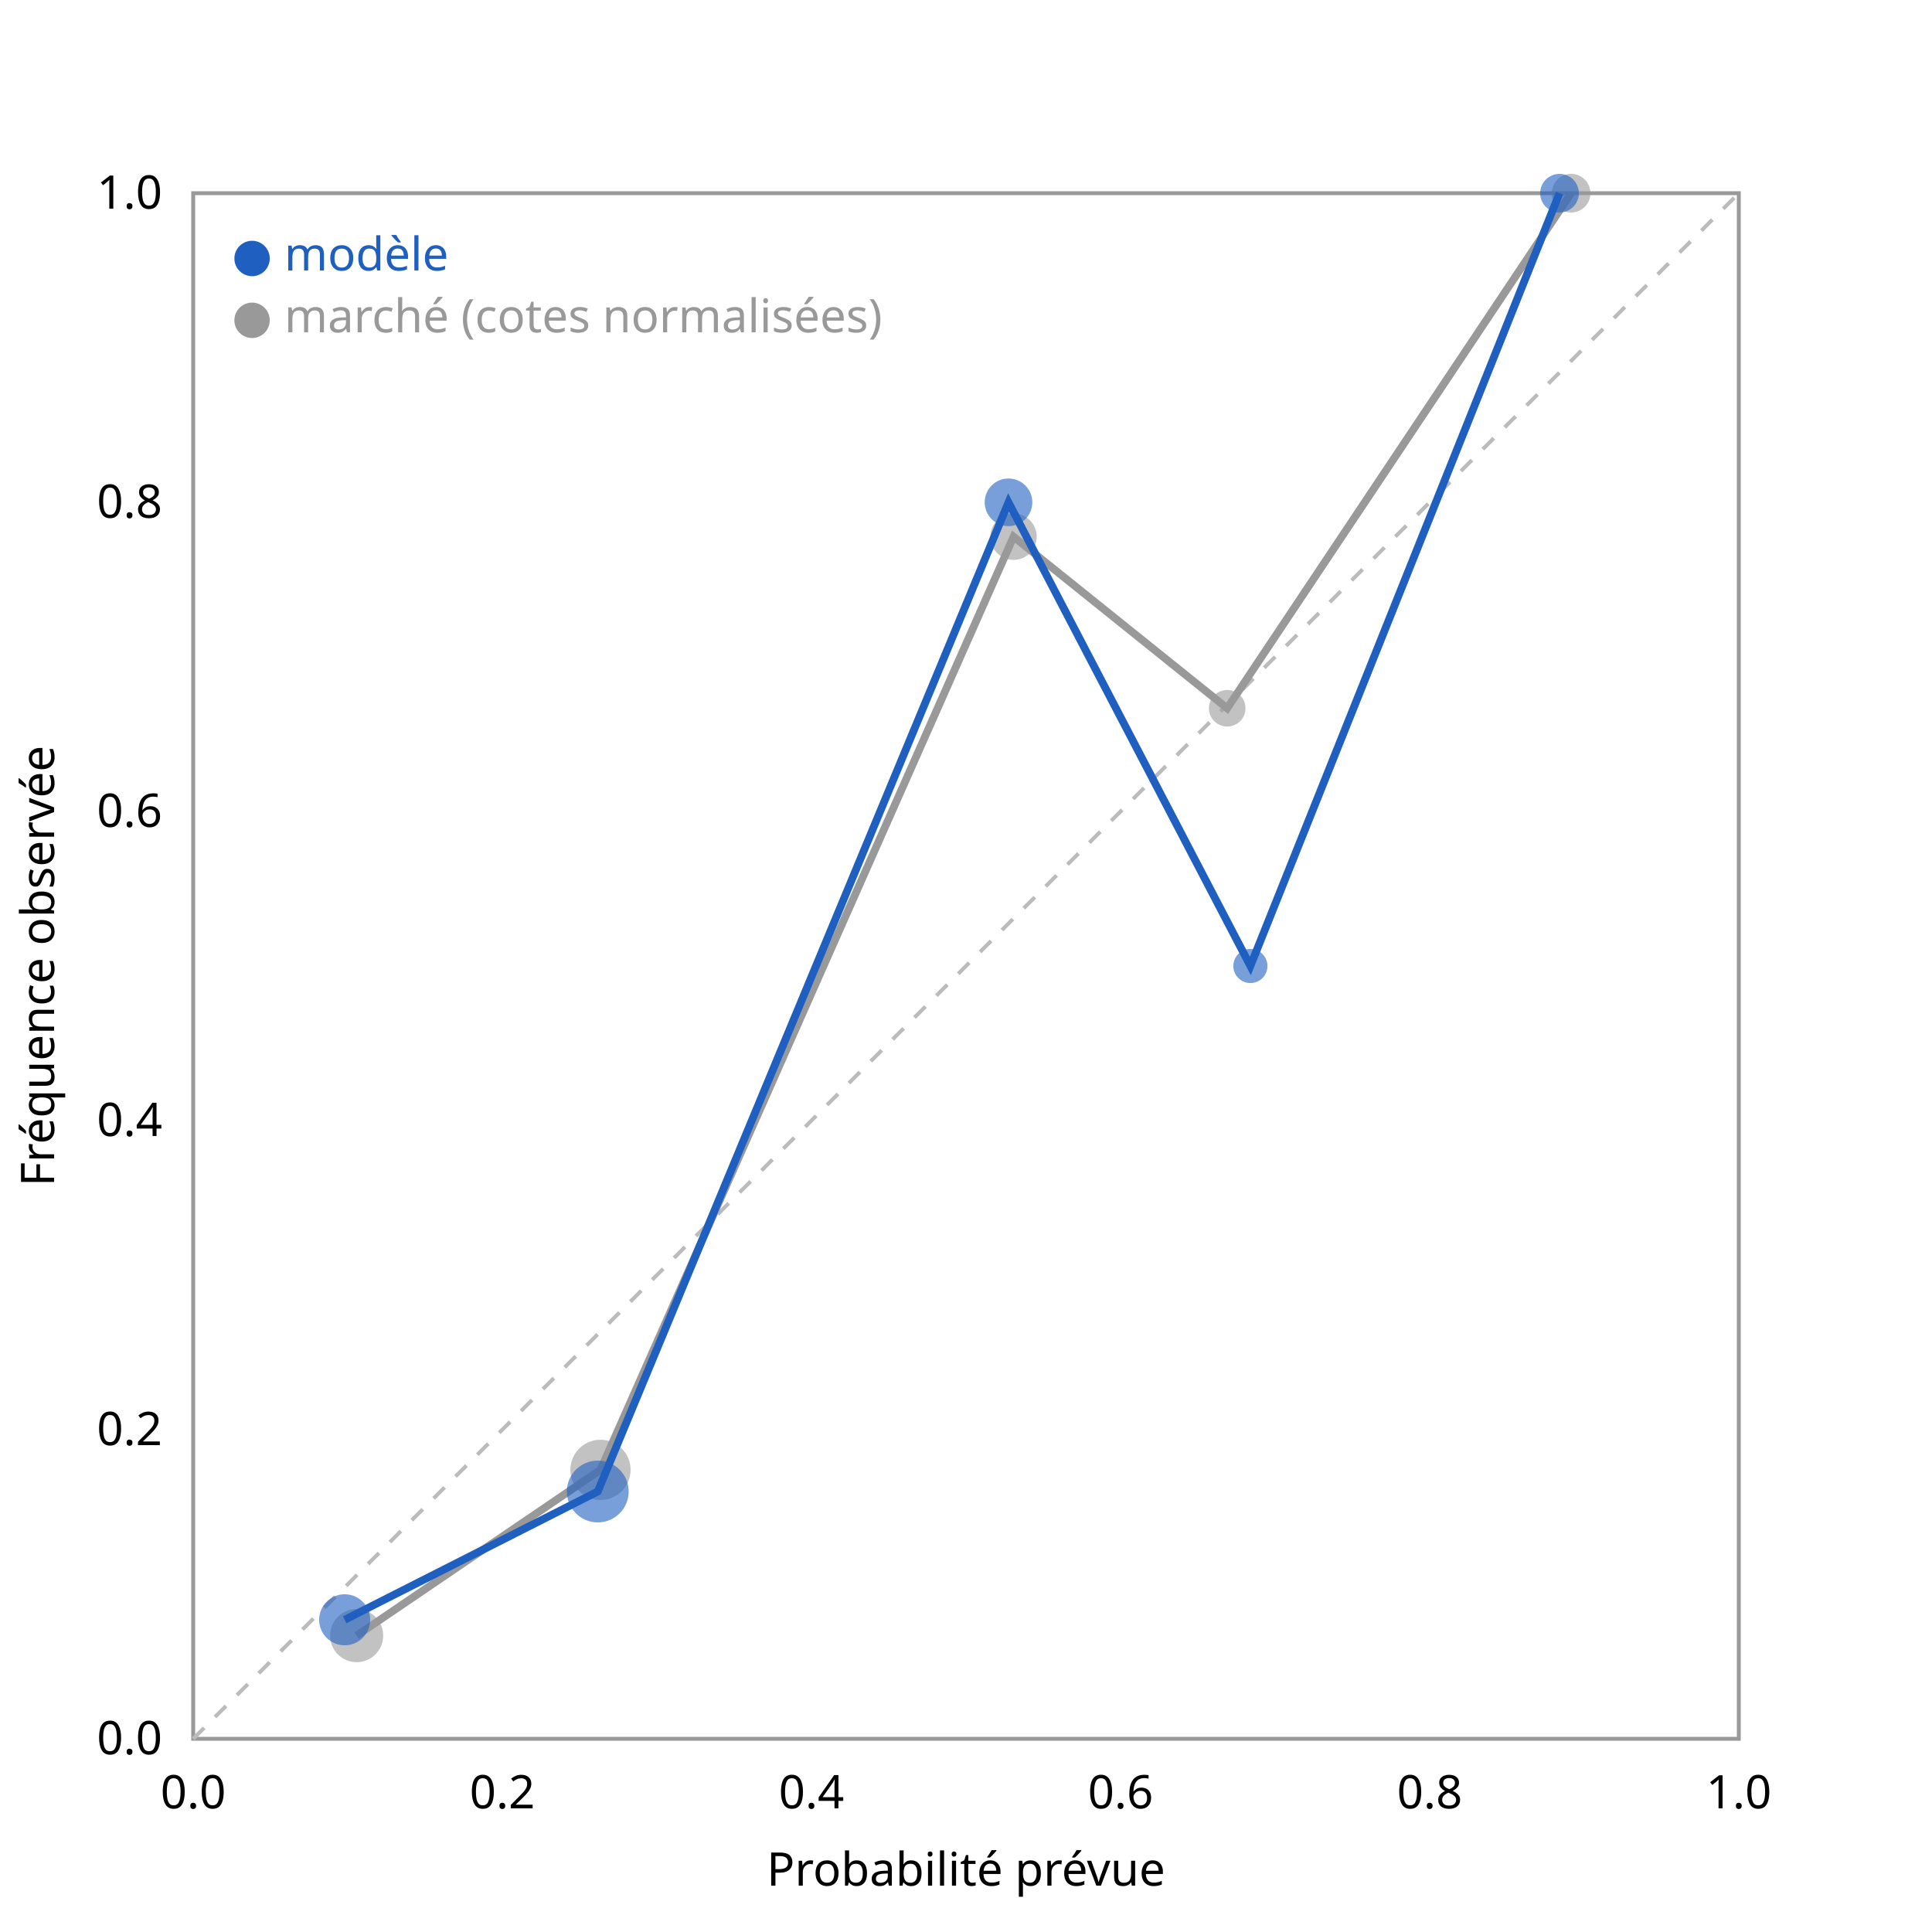
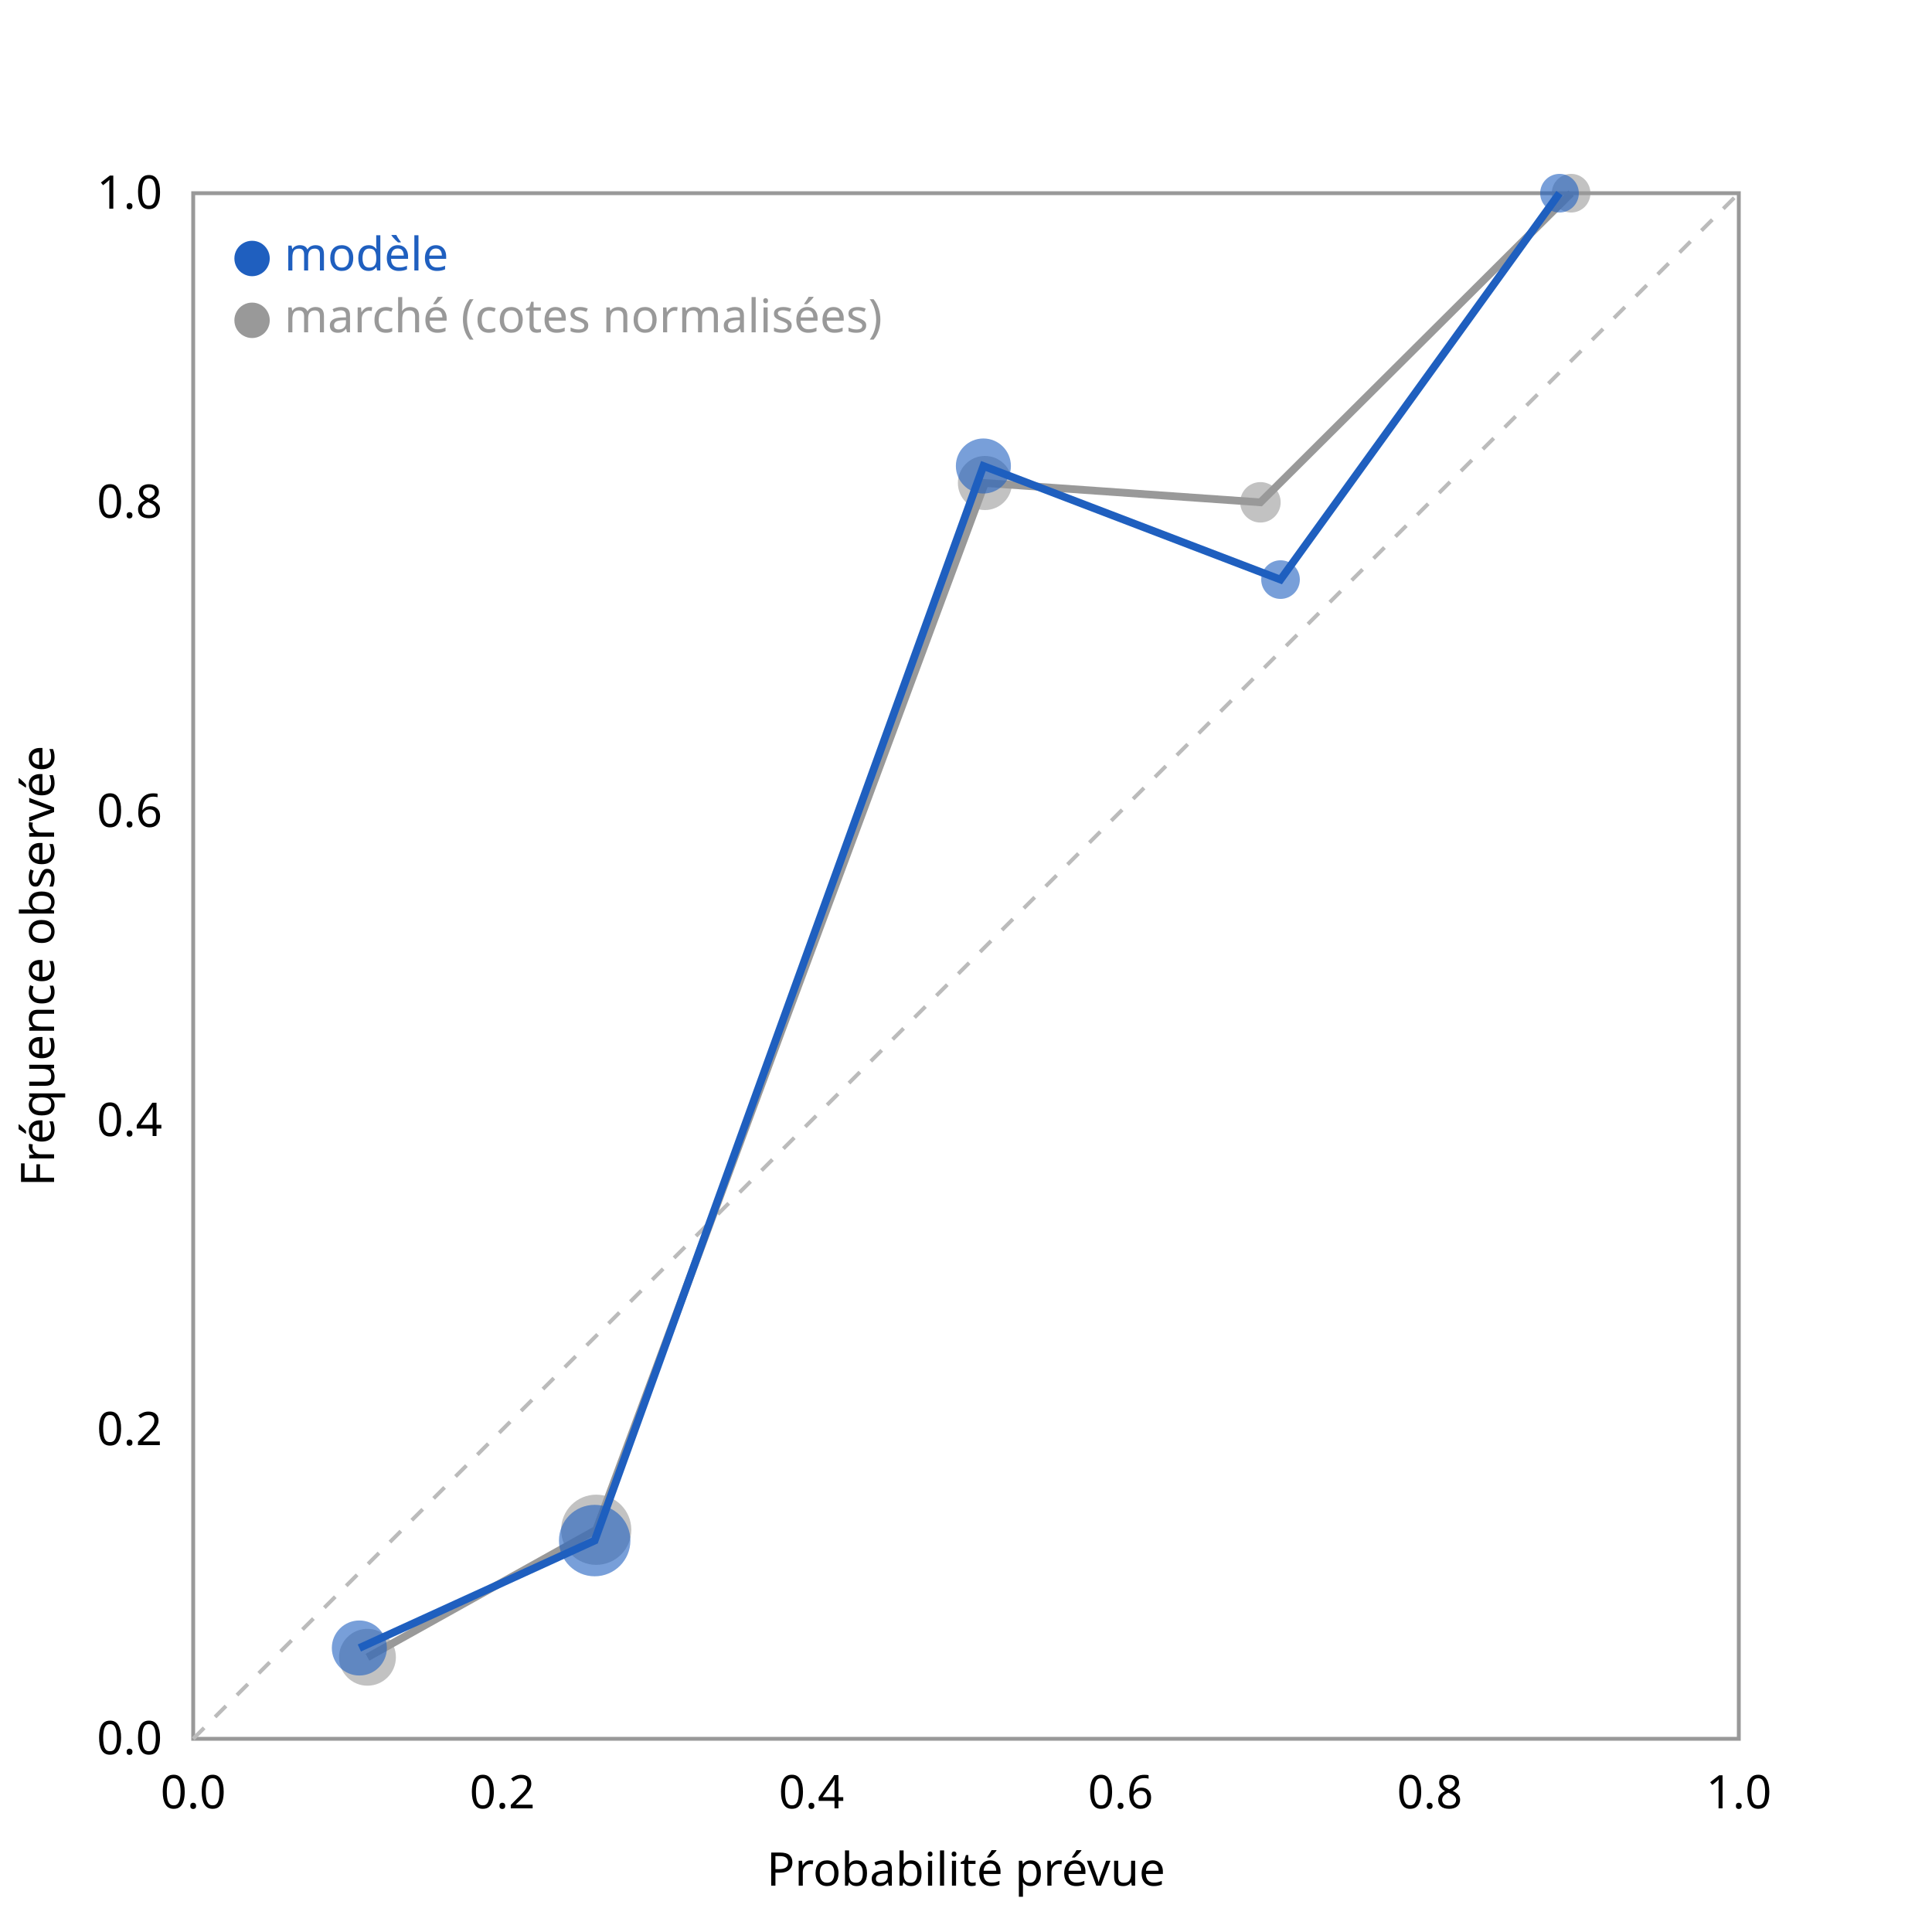
<svg xmlns="http://www.w3.org/2000/svg" width="500" height="500" font-family="sans-serif" font-size="12">
  <rect width="100%" height="100%" fill="white" />
  <rect x="50" y="50" width="400" height="400" fill="none" stroke="#999" />
  <line x1="50" y1="450" x2="450" y2="50" stroke="#bbb" stroke-dasharray="4" />
  <text x="50.0" y="468" text-anchor="middle">0.0</text>
  <text x="42" y="454.0" text-anchor="end">0.0</text>
  <text x="130.0" y="468" text-anchor="middle">0.2</text>
  <text x="42" y="374.0" text-anchor="end">0.2</text>
  <text x="210.0" y="468" text-anchor="middle">0.4</text>
  <text x="42" y="294.0" text-anchor="end">0.4</text>
  <text x="290.0" y="468" text-anchor="middle">0.6</text>
  <text x="42" y="214.0" text-anchor="end">0.6</text>
  <text x="370.0" y="468" text-anchor="middle">0.8</text>
  <text x="42" y="134.0" text-anchor="end">0.8</text>
  <text x="450.0" y="468" text-anchor="middle">1.0</text>
  <text x="42" y="54.0" text-anchor="end">1.0</text>
-   <polyline fill="none" stroke="#999" stroke-width="2" points="92.3,423.3 155.4,380.4 262.3,138.9 317.6,183.3 406.6,50.0" />
-   <circle cx="92.3" cy="423.3" r="6.873" fill="#999" fill-opacity="0.6" />
-   <circle cx="155.4" cy="380.4" r="7.796" fill="#999" fill-opacity="0.6" />
-   <circle cx="262.3" cy="138.9" r="6.0" fill="#999" fill-opacity="0.6" />
-   <circle cx="317.6" cy="183.3" r="4.732" fill="#999" fill-opacity="0.6" />
+   <polyline fill="none" stroke="#999" stroke-width="2" points="95.1,428.9 154.3,395.9 254.9,125.0 326.2,130.0 406.6,50.0" />
+   <circle cx="95.1" cy="428.9" r="7.359" fill="#999" fill-opacity="0.6" />
+   <circle cx="154.3" cy="395.9" r="9.083" fill="#999" fill-opacity="0.6" />
+   <circle cx="254.9" cy="125.0" r="7.0" fill="#999" fill-opacity="0.6" />
+   <circle cx="326.2" cy="130.0" r="5.236" fill="#999" fill-opacity="0.6" />
  <circle cx="406.6" cy="50.0" r="5.0" fill="#999" fill-opacity="0.6" />
-   <polyline fill="none" stroke="#1f5fbf" stroke-width="2" points="89.2,419.2 154.7,386.0 261.0,130.0 323.6,250.0 403.6,50.0" />
-   <circle cx="89.2" cy="419.2" r="6.606" fill="#1f5fbf" fill-opacity="0.6" />
-   <circle cx="154.7" cy="386.0" r="8.0" fill="#1f5fbf" fill-opacity="0.6" />
-   <circle cx="261.0" cy="130.0" r="6.162" fill="#1f5fbf" fill-opacity="0.6" />
-   <circle cx="323.6" cy="250.0" r="4.414" fill="#1f5fbf" fill-opacity="0.6" />
+   <polyline fill="none" stroke="#1f5fbf" stroke-width="2" points="93.0,426.5 153.9,398.7 254.5,120.6 331.4,150.0 403.6,50.0" />
+   <circle cx="93.0" cy="426.5" r="7.123" fill="#1f5fbf" fill-opacity="0.6" />
+   <circle cx="153.9" cy="398.7" r="9.245" fill="#1f5fbf" fill-opacity="0.6" />
+   <circle cx="254.5" cy="120.6" r="7.123" fill="#1f5fbf" fill-opacity="0.6" />
+   <circle cx="331.4" cy="150.0" r="5.0" fill="#1f5fbf" fill-opacity="0.6" />
  <circle cx="403.6" cy="50.0" r="5.0" fill="#1f5fbf" fill-opacity="0.6" />
  <text x="250.0" y="488" text-anchor="middle">Probabilité prévue</text>
  <text x="14" y="250.0" text-anchor="middle" transform="rotate(-90 14 250.0)">Fréquence observée</text>
  <text x="60" y="70" fill="#1f5fbf">● modèle</text>
  <text x="60" y="86" fill="#999">● marché (cotes normalisées)</text>
</svg>
